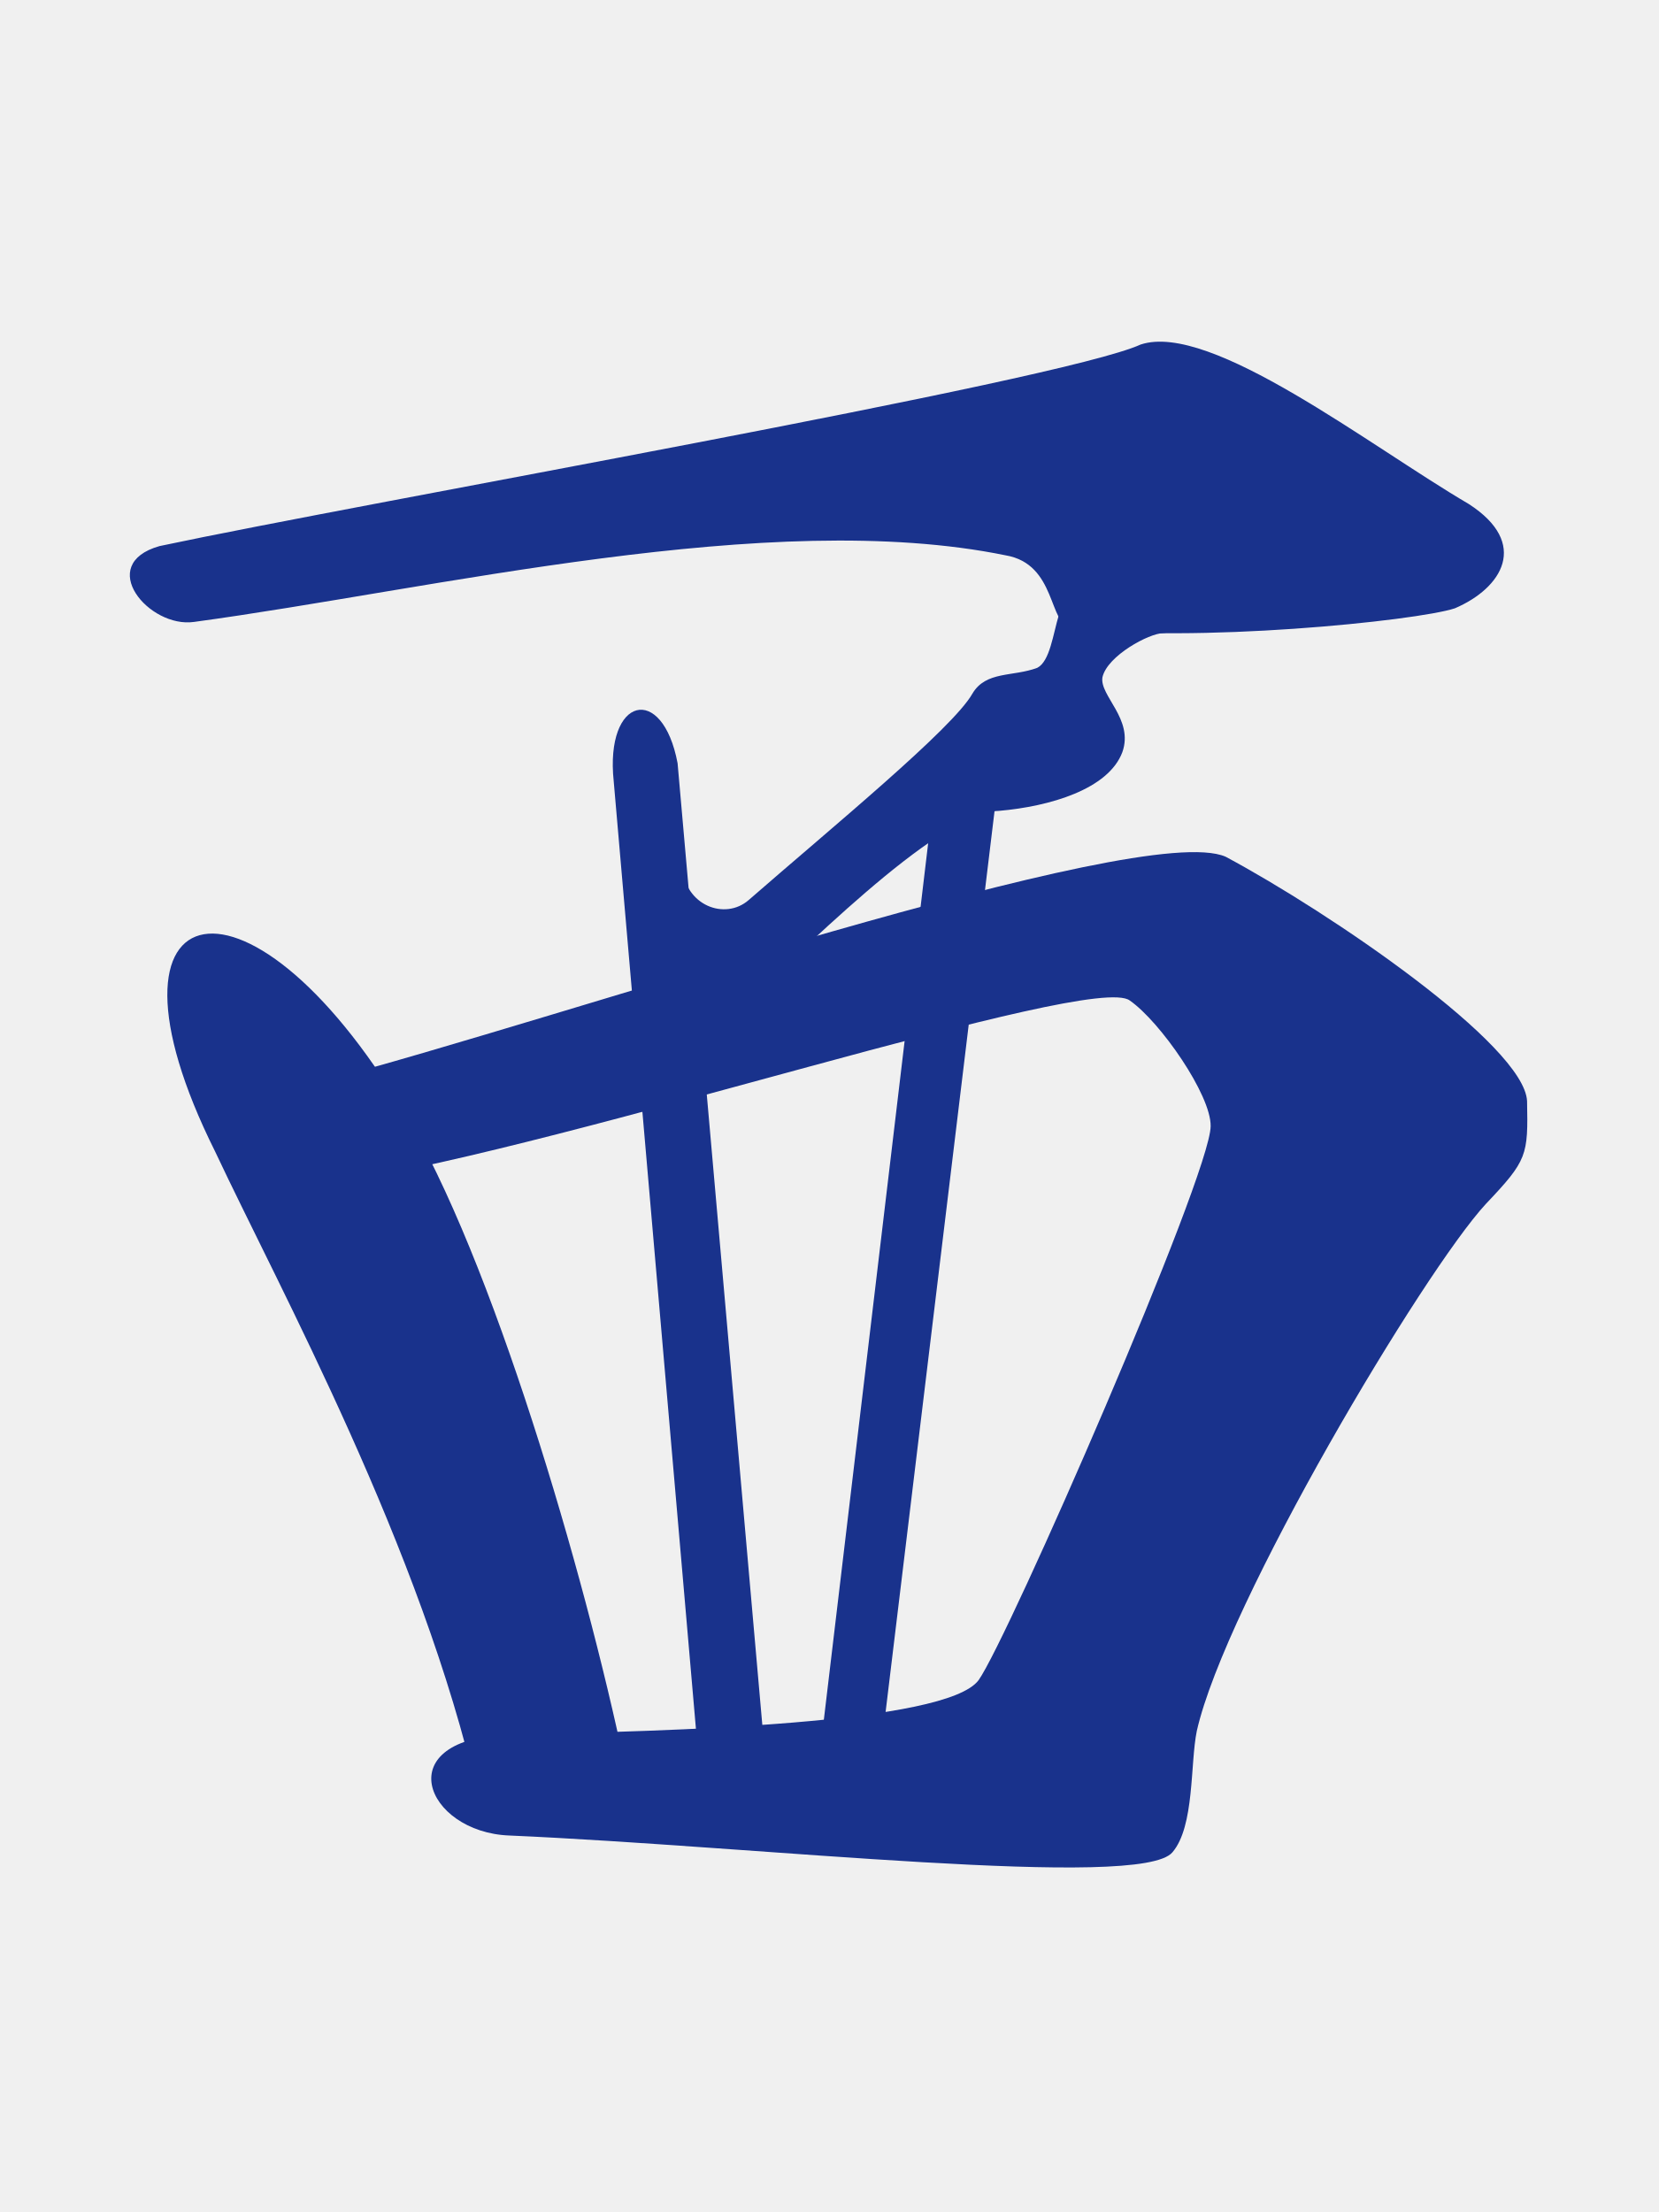
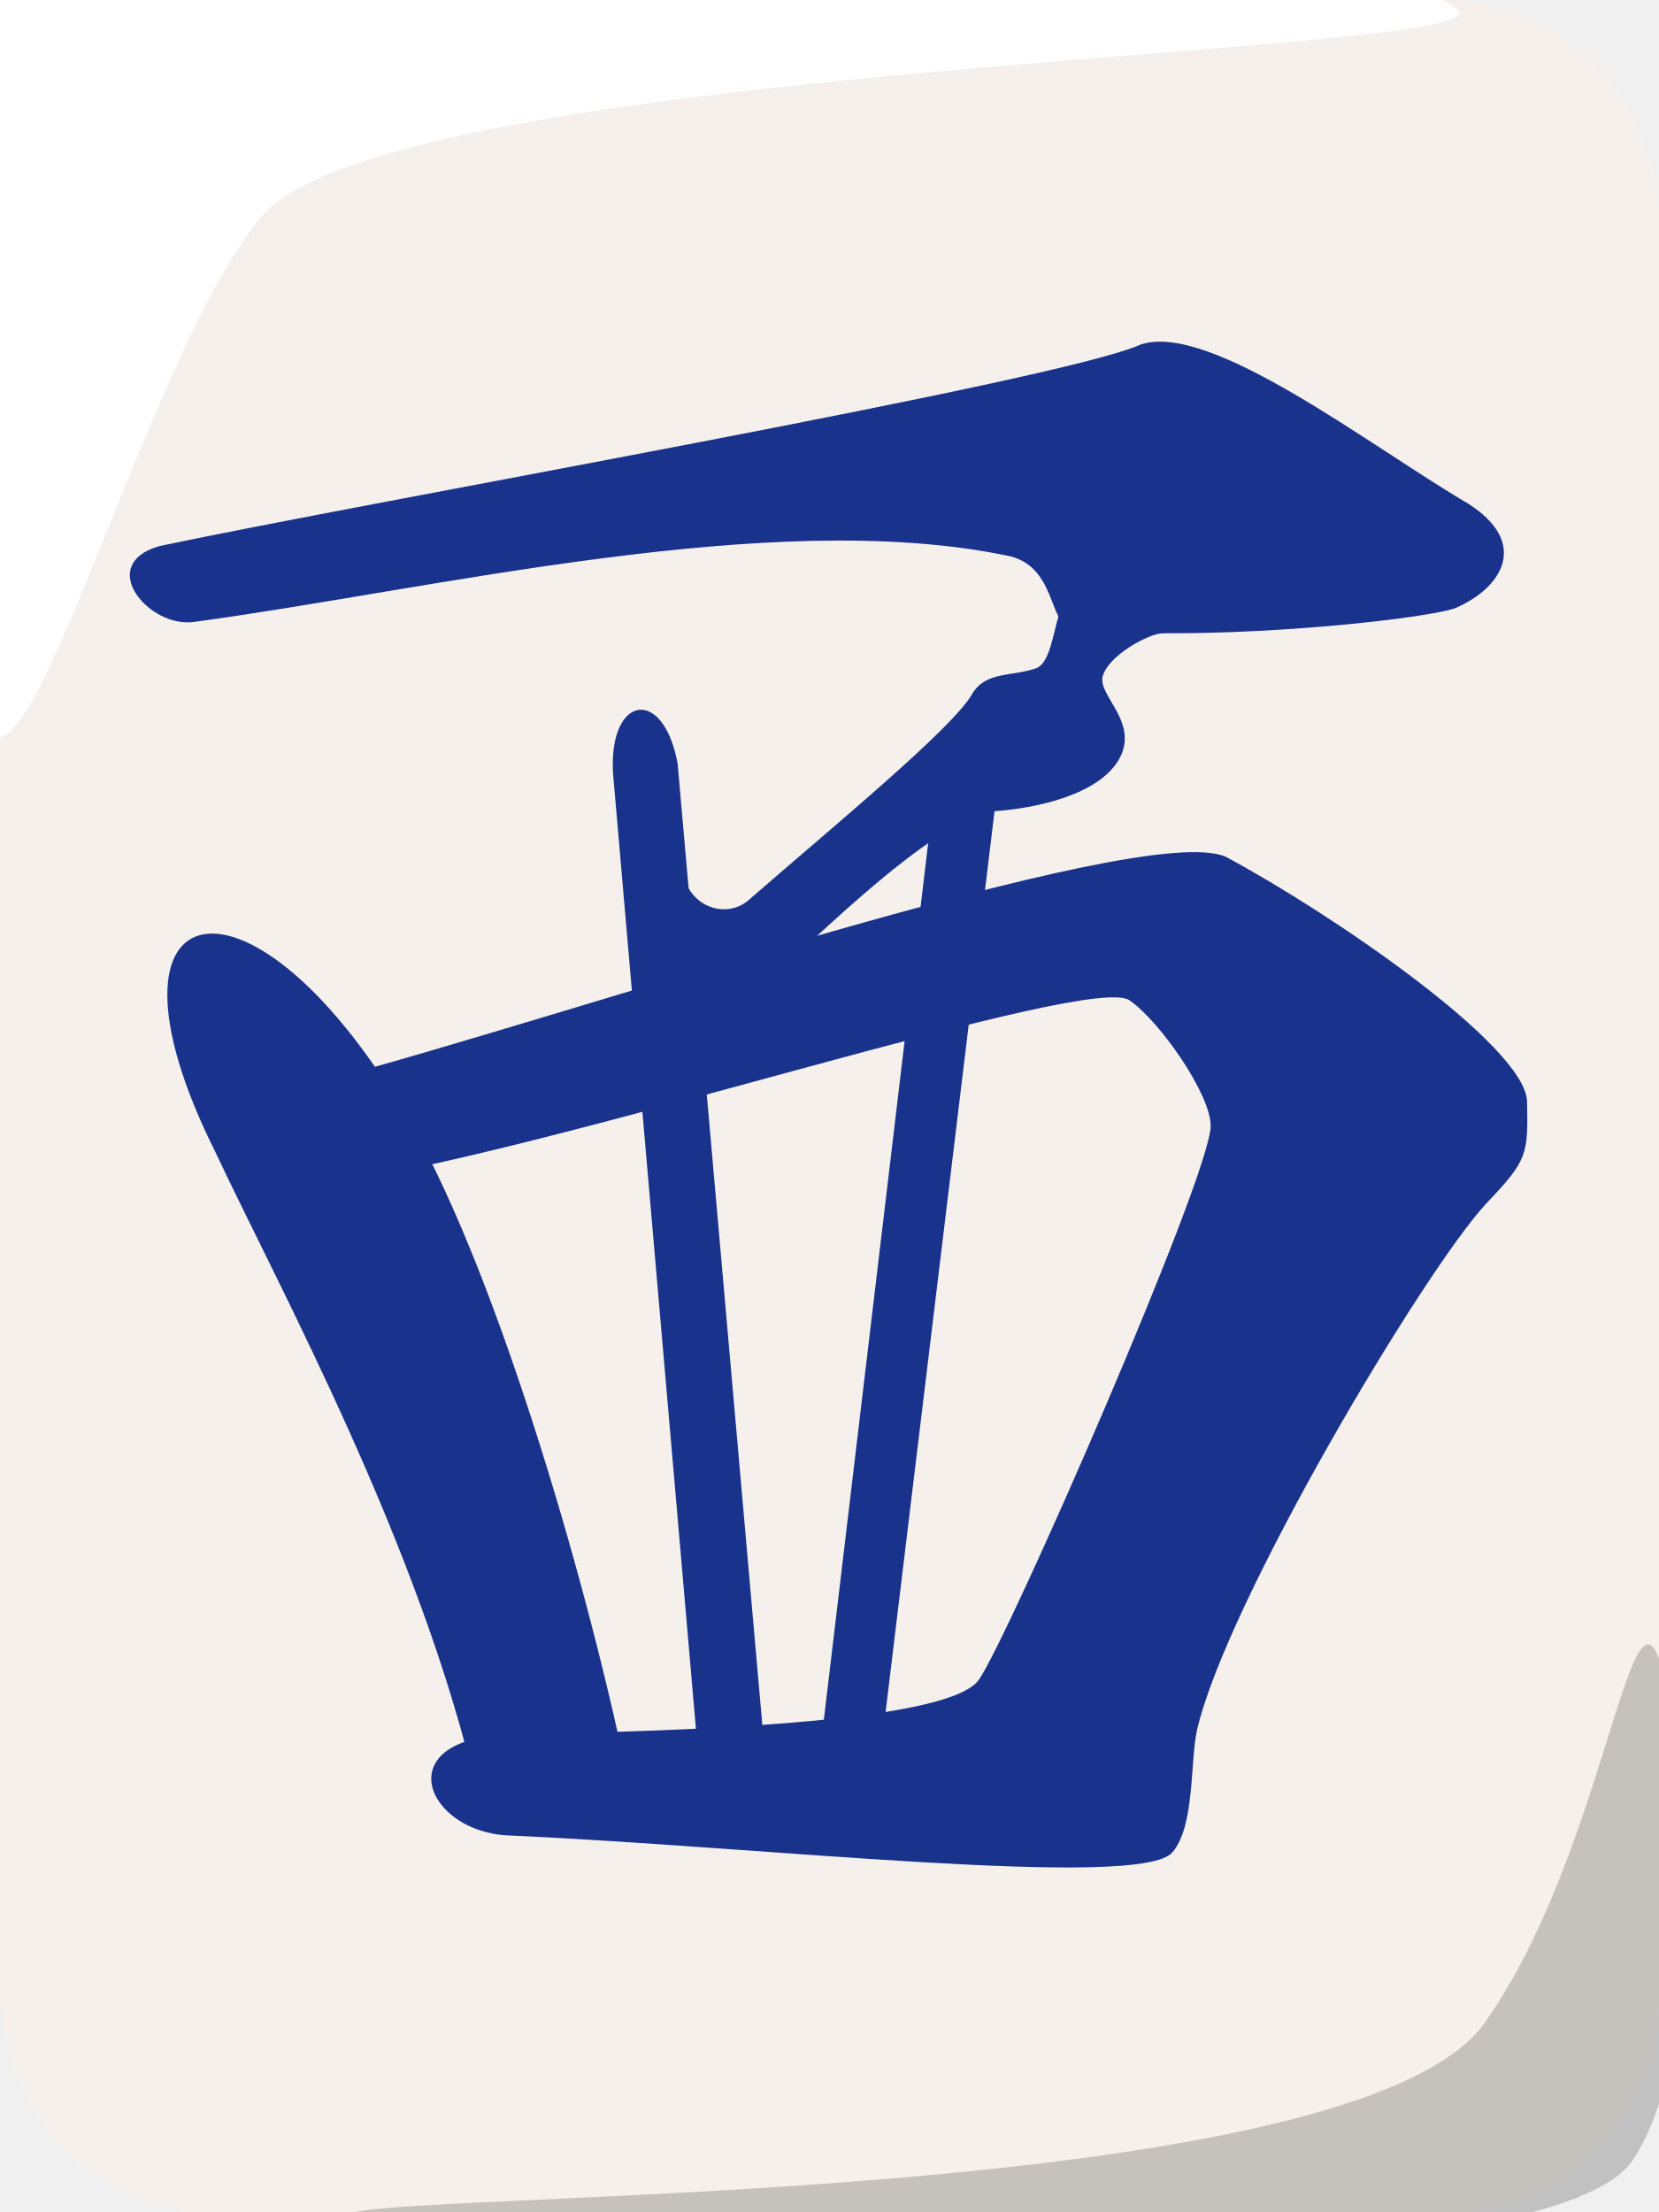
<svg xmlns="http://www.w3.org/2000/svg" width="300" height="400">
+   <g transform="translate(0 -652.362)">
+     <rect width="300.059" height="400.778" y="652.284" ry="40" style="opacity:1;fill:#f5f0eb;fill-opacity:1;fill-rule:nonzero;stroke:none;stroke-width:10;stroke-linecap:butt;stroke-linejoin:round;stroke-miterlimit:4;stroke-dasharray:none;stroke-dashoffset:0;stroke-opacity:1" />
+     <path d="M-4.769 775.071c-4.881-33.076-12.077-100.834 3.49-123.007 20.277-26.12 234.78-20.433 264.593 1.846 12.9 8.739-192.964 9.211-216.215 37.835C24.391 719.112.651 818.187-4.769 775.07Z" mask="url(#b)" style="fill:#fff;fill-opacity:1;fill-rule:evenodd;stroke:none;stroke-width:1px;stroke-linecap:butt;stroke-linejoin:miter;stroke-opacity:1;filter:url(#a)" />
+     <path d="M151.736 1025.018c-3.327-9.314-10.249-68.454 5.318-90.627 20.277-26.12 219.436-16.458 231.555-9.932 11.074 5.317-178.604.06-204.851 34.867-21.594 30-26.501 82.178-32.022 65.692z" mask="url(#c)" style="fill:#000;fill-opacity:.196;fill-rule:evenodd;stroke:none;stroke-width:1px;stroke-linecap:butt;stroke-linejoin:miter;stroke-opacity:1;filter:url(#a)" transform="rotate(180 225.969 988.943)" />
+   </g>
  <path d="M18.303 756.6c-9.586 1.253-21.044-11.13-7.344-14.66 43.69-8.445 191.763-31.914 208.715-38.97 14.882-4.476 48.78 19.646 69.772 30.824 13.035 7.626 7.097 16.274-2.938 20.175-8.125 2.447-55.98 6.847-81.613 3.759-4.89-.5-3.035-12.309-13.956-14.002-50.104-9.31-121.715 6.609-172.636 12.874Z" style="fill:#19328c;fill-opacity:1;fill-rule:evenodd;stroke:none;stroke-width:1px;stroke-linecap:butt;stroke-linejoin:miter;stroke-opacity:1" transform="matrix(.85009 0 0 .93539 19.53 -595.253)" />
  <path d="M202.3 755.155c-1.275 3.789-1.924 9.06-4.622 10.318-5.18 1.776-10.933.562-13.808 5-4.19 6.732-29.81 25.813-47.58 39.893-5.04 3.992-13.56 1.057-14.11-6.386l-.068 27.464 12.62-.624c10.987-8.589 41.279-37.359 54.83-37.696 10.772-.855 23.242-4.166 26.21-11.339 2.5-6.407-4.914-10.93-4.229-14.504 1.07-4.177 9.936-8.481 12.91-8.514 5.076-.056-20.883-7.645-22.152-3.612z" style="fill:#19328c;fill-opacity:1;fill-rule:evenodd;stroke:none;stroke-width:1px;stroke-linecap:butt;stroke-linejoin:miter;stroke-opacity:1" transform="matrix(.85009 0 0 .93539 19.53 -595.253)" />
  <path d="M44.513 845.652c52.142-12.4 175.205-50.85 193.237-43.657 22.34 10.87 63.544 36.445 64.115 47.242.226 10.504.098 11.397-8.759 19.874-13.17 12.93-55.353 77.186-61.499 101.906-1.422 6.271-.443 18.401-5.167 23.428-6.613 7.365-88.046-1.13-141.056-3.23-17.92-.6-26.244-18.982.533-19.54 34.106-.614 92.368-2.022 99.276-10.493 6.239-7.953 49.264-97.451 49.364-107.09.106-6.046-10.735-20.21-17.193-24.295-7.881-5.57-118.387 28.03-167.578 35.02z" style="fill:#19328c;fill-opacity:1;fill-rule:evenodd;stroke:none;stroke-width:1px;stroke-linecap:butt;stroke-linejoin:miter;stroke-opacity:1" transform="matrix(.85009 0 0 .93539 19.53 -595.253)" />
  <path d="M22.79 858.993c13.914 26.906 43.91 76.585 55.89 124.515l32.084-2.126c-7.936-36.068-27.317-97.355-46.123-127.42-33.87-53.702-70.167-46.594-41.851 5.031ZM121.164 783.923c-3.212-15.545-15.495-12.916-13.587 3.497l18.464 193.393 14.143-.7zM189.657 785.116h-13.324l-25.127 191.878h12.92z" style="fill:#19328c;fill-opacity:1;fill-rule:evenodd;stroke:none;stroke-width:1px;stroke-linecap:butt;stroke-linejoin:miter;stroke-opacity:1" transform="matrix(.85009 0 0 .93539 19.53 -595.253)" />
</svg>
